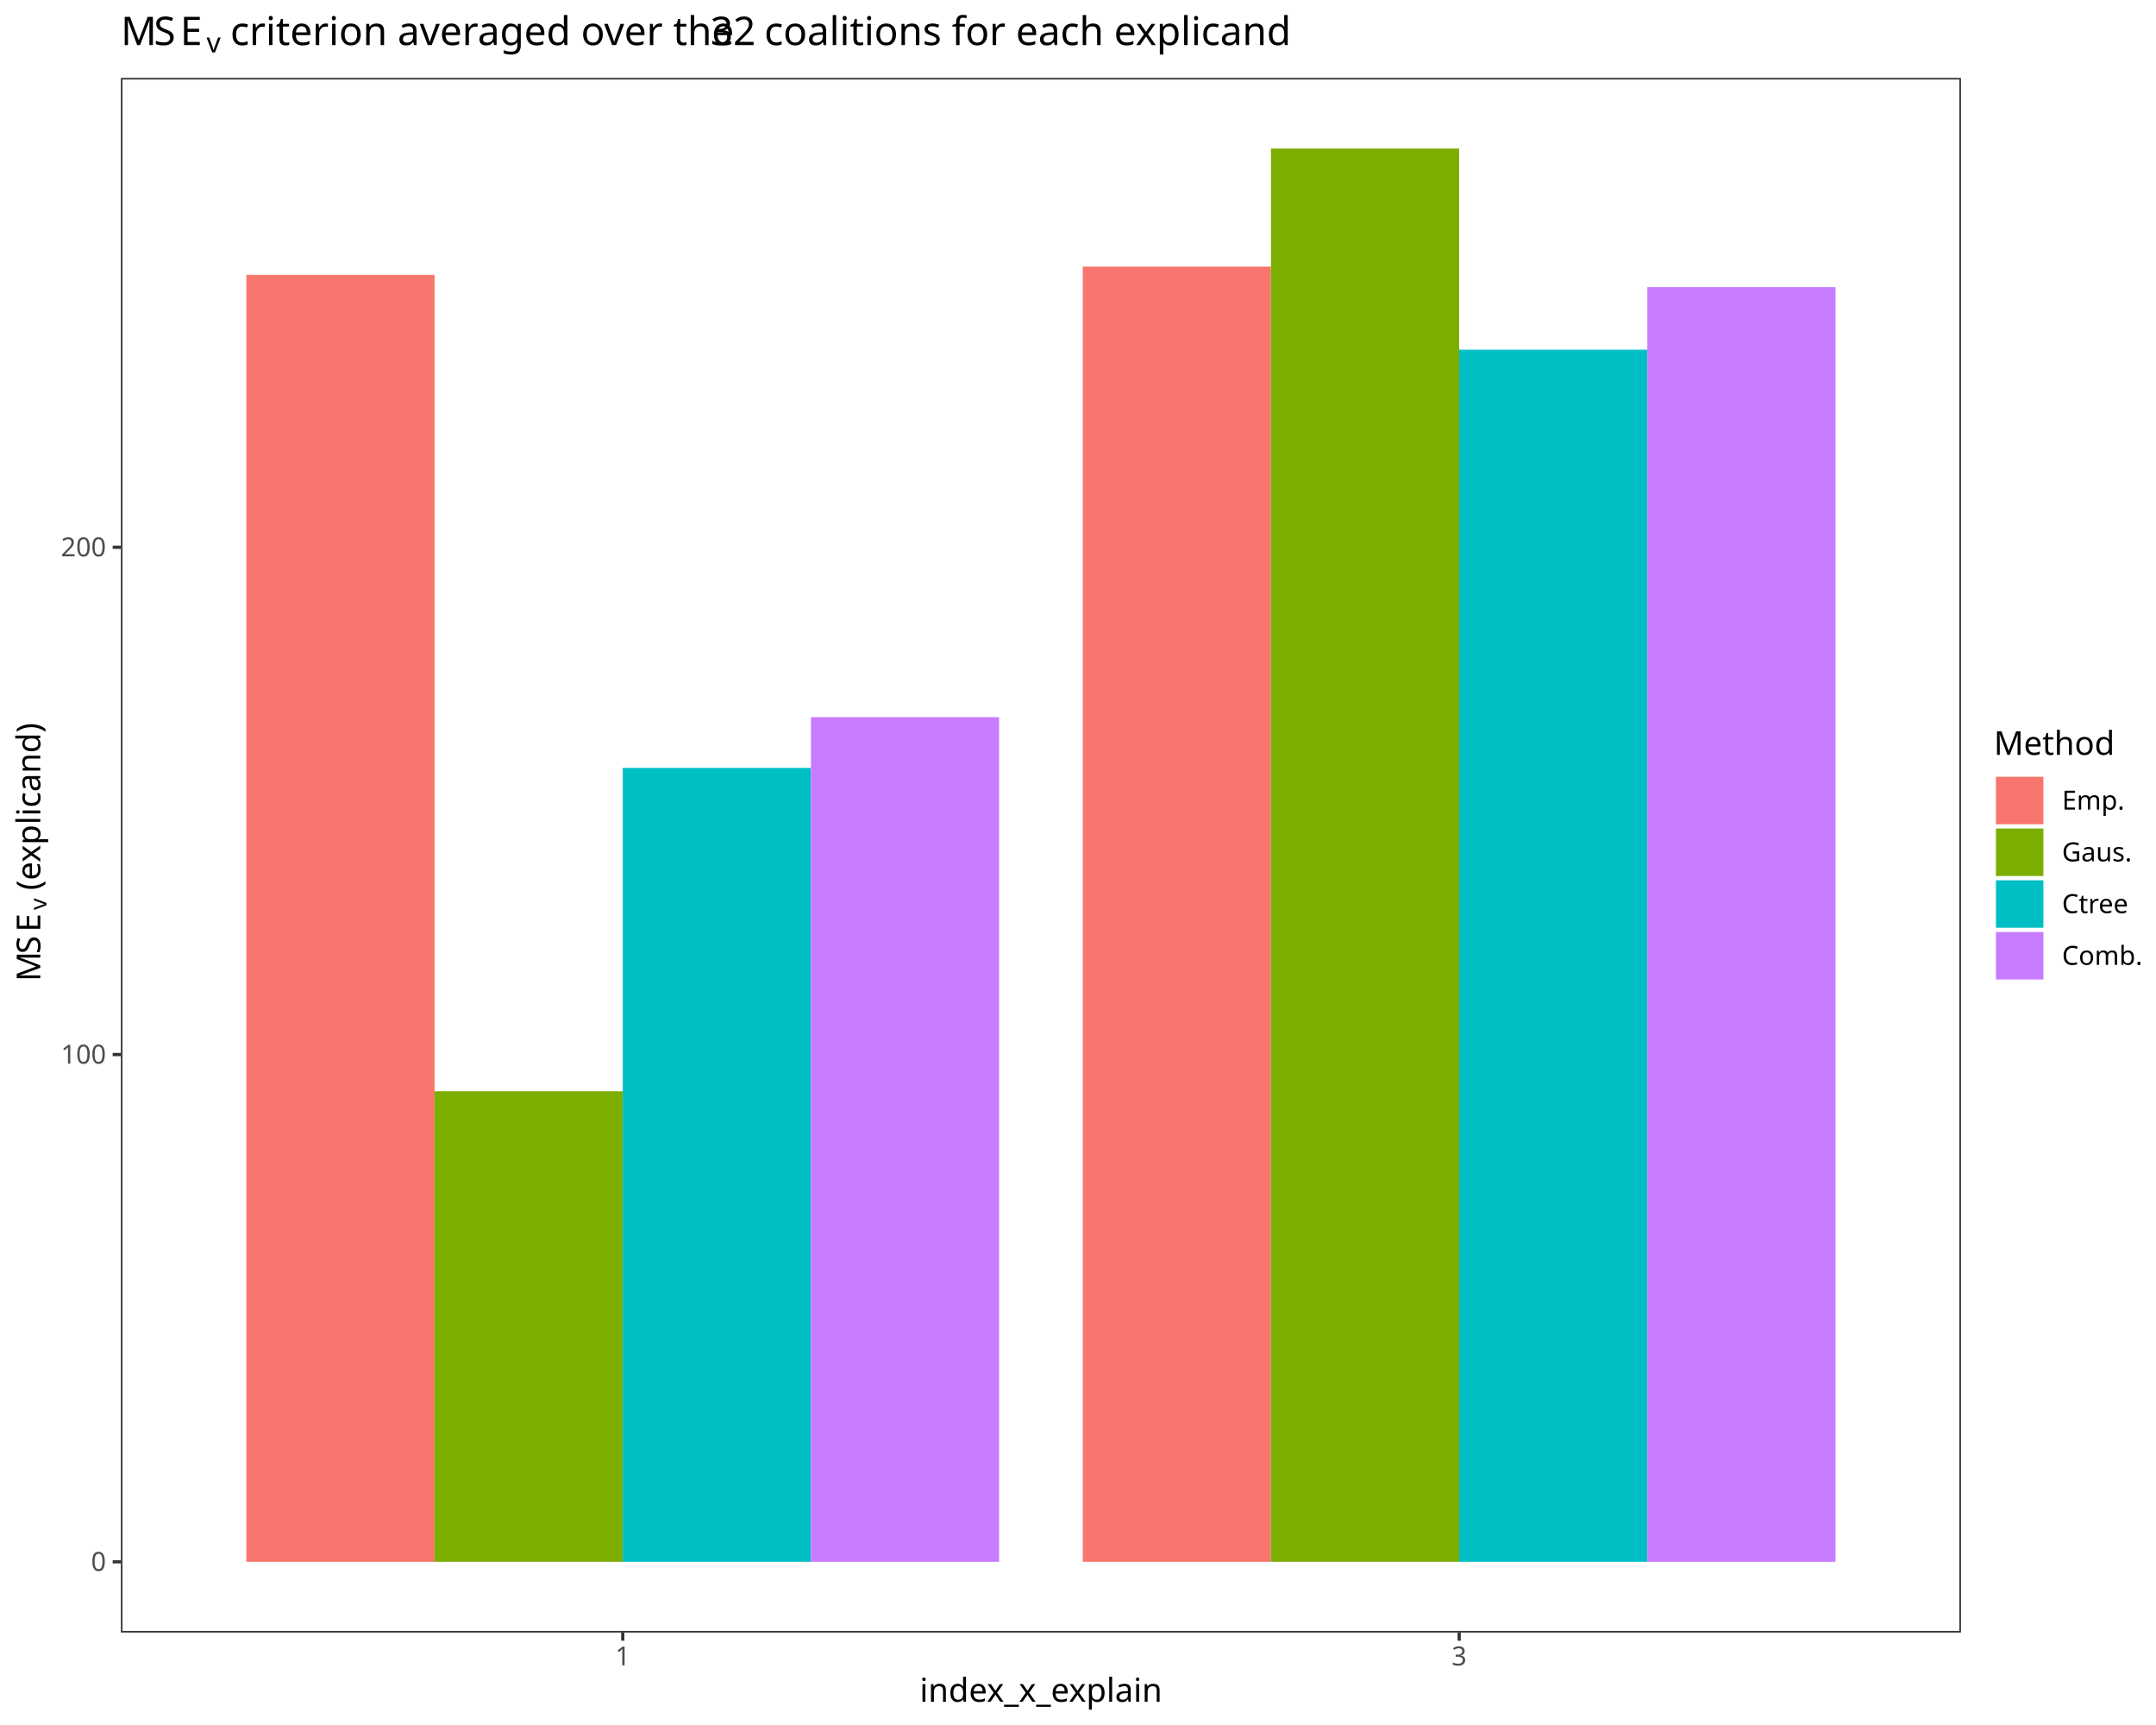
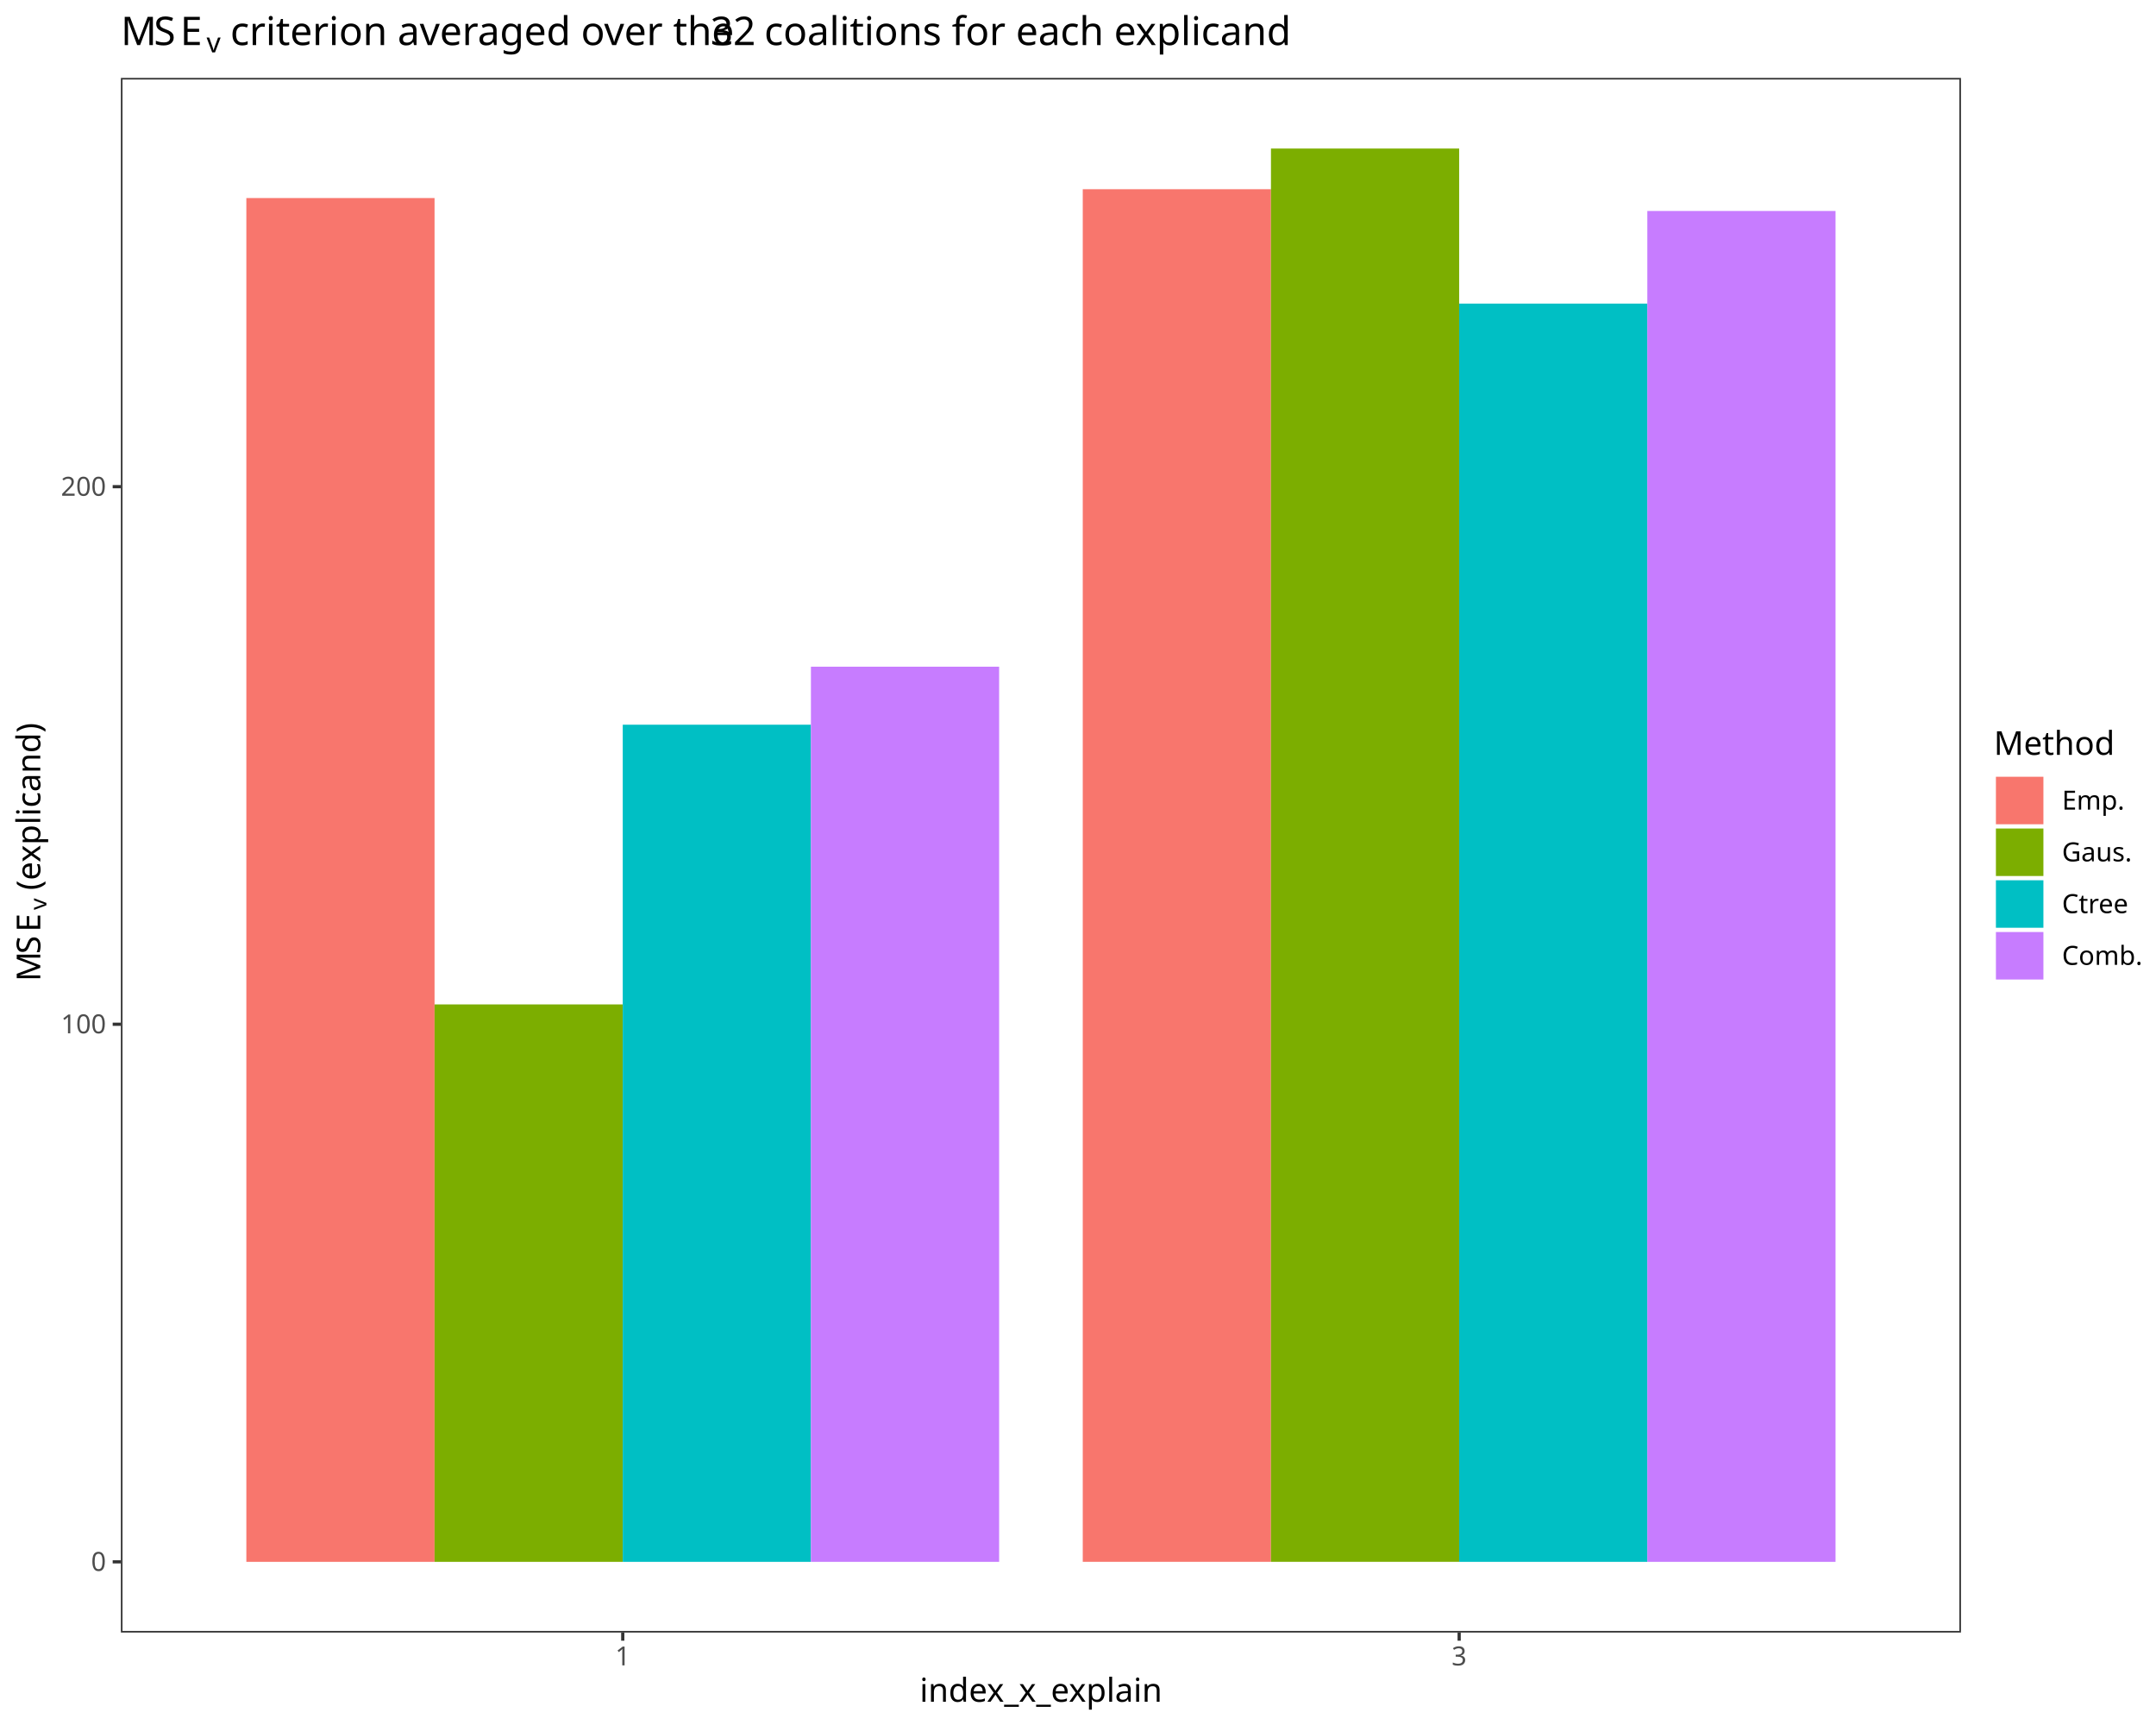
<svg xmlns="http://www.w3.org/2000/svg" class="svglite" data-engine-version="2.0" width="720.00pt" height="576.00pt" viewBox="0 0 720.00 576.00">
  <defs>
    <style type="text/css">
    .svglite line, .svglite polyline, .svglite polygon, .svglite path, .svglite rect, .svglite circle {
      fill: none;
      stroke: #000000;
      stroke-linecap: round;
      stroke-linejoin: round;
      stroke-miterlimit: 10.00;
    }
  </style>
  </defs>
  <rect width="100%" height="100%" style="stroke: none; fill: #FFFFFF;" />
  <defs>
    <clipPath id="cpMC4wMHw3MjAuMDB8MC4wMHw1NzYuMDA=">
      <rect x="0.00" y="0.00" width="720.00" height="576.00" />
    </clipPath>
  </defs>
  <g clip-path="url(#cpMC4wMHw3MjAuMDB8MC4wMHw1NzYuMDA=)">
    <rect x="0.00" y="0.00" width="720.00" height="576.00" style="stroke-width: 1.07; stroke: #FFFFFF; fill: #FFFFFF;" />
  </g>
  <defs>
    <clipPath id="cpNDAuMzd8NjU0Ljg4fDI2LjAxfDU0NS4xMQ==">
      <rect x="40.37" y="26.01" width="614.50" height="519.11" />
    </clipPath>
  </defs>
  <g clip-path="url(#cpNDAuMzd8NjU0Ljg4fDI2LjAxfDU0NS4xMQ==)">
    <rect x="40.37" y="26.01" width="614.50" height="519.11" style="stroke-width: 1.07; stroke: none; fill: #FFFFFF;" />
-     <rect x="82.27" y="91.79" width="62.85" height="429.72" style="stroke-width: 1.07; stroke: none; stroke-linecap: butt; stroke-linejoin: miter; fill: #F8766D;" />
-     <rect x="361.59" y="89.01" width="62.85" height="432.50" style="stroke-width: 1.07; stroke: none; stroke-linecap: butt; stroke-linejoin: miter; fill: #F8766D;" />
-     <rect x="145.12" y="364.38" width="62.85" height="157.13" style="stroke-width: 1.07; stroke: none; stroke-linecap: butt; stroke-linejoin: miter; fill: #7CAE00;" />
+     <rect x="82.27" y="66.13" width="62.85" height="455.39" style="stroke-width: 1.07; stroke: none; stroke-linecap: butt; stroke-linejoin: miter; fill: #F8766D;" />
+     <rect x="361.59" y="63.18" width="62.85" height="458.33" style="stroke-width: 1.07; stroke: none; stroke-linecap: butt; stroke-linejoin: miter; fill: #F8766D;" />
+     <rect x="145.12" y="335.39" width="62.85" height="186.13" style="stroke-width: 1.07; stroke: none; stroke-linecap: butt; stroke-linejoin: miter; fill: #7CAE00;" />
    <rect x="424.44" y="49.60" width="62.85" height="471.91" style="stroke-width: 1.07; stroke: none; stroke-linecap: butt; stroke-linejoin: miter; fill: #7CAE00;" />
-     <rect x="207.97" y="256.41" width="62.85" height="265.11" style="stroke-width: 1.07; stroke: none; stroke-linecap: butt; stroke-linejoin: miter; fill: #00BFC4;" />
-     <rect x="487.29" y="116.77" width="62.85" height="404.75" style="stroke-width: 1.07; stroke: none; stroke-linecap: butt; stroke-linejoin: miter; fill: #00BFC4;" />
-     <rect x="270.81" y="239.46" width="62.85" height="282.06" style="stroke-width: 1.07; stroke: none; stroke-linecap: butt; stroke-linejoin: miter; fill: #C77CFF;" />
-     <rect x="550.13" y="95.87" width="62.85" height="425.65" style="stroke-width: 1.07; stroke: none; stroke-linecap: butt; stroke-linejoin: miter; fill: #C77CFF;" />
+     <rect x="207.97" y="241.99" width="62.85" height="279.53" style="stroke-width: 1.07; stroke: none; stroke-linecap: butt; stroke-linejoin: miter; fill: #00BFC4;" />
+     <rect x="487.29" y="101.39" width="62.85" height="420.13" style="stroke-width: 1.07; stroke: none; stroke-linecap: butt; stroke-linejoin: miter; fill: #00BFC4;" />
+     <rect x="270.81" y="222.62" width="62.85" height="298.90" style="stroke-width: 1.07; stroke: none; stroke-linecap: butt; stroke-linejoin: miter; fill: #C77CFF;" />
+     <rect x="550.13" y="70.45" width="62.85" height="451.07" style="stroke-width: 1.07; stroke: none; stroke-linecap: butt; stroke-linejoin: miter; fill: #C77CFF;" />
    <rect x="40.37" y="26.01" width="614.50" height="519.11" style="stroke-width: 1.07; stroke: #333333;" />
  </g>
  <g clip-path="url(#cpMC4wMHw3MjAuMDB8MC4wMHw1NzYuMDA=)">
    <text x="35.44" y="524.54" text-anchor="end" style="font-size: 8.80px; fill: #4D4D4D; font-family: sans;" textLength="4.89px" lengthAdjust="spacingAndGlyphs">0</text>
-     <text x="35.44" y="355.16" text-anchor="end" style="font-size: 8.80px; fill: #4D4D4D; font-family: sans;" textLength="14.68px" lengthAdjust="spacingAndGlyphs">100</text>
-     <text x="35.44" y="185.77" text-anchor="end" style="font-size: 8.80px; fill: #4D4D4D; font-family: sans;" textLength="14.68px" lengthAdjust="spacingAndGlyphs">200</text>
+     <text x="35.44" y="345.04" text-anchor="end" style="font-size: 8.80px; fill: #4D4D4D; font-family: sans;" textLength="14.68px" lengthAdjust="spacingAndGlyphs">100</text>
+     <text x="35.44" y="165.54" text-anchor="end" style="font-size: 8.80px; fill: #4D4D4D; font-family: sans;" textLength="14.68px" lengthAdjust="spacingAndGlyphs">200</text>
    <polyline points="37.63,521.52 40.37,521.52 " style="stroke-width: 1.07; stroke: #333333; stroke-linecap: butt;" />
-     <polyline points="37.63,352.13 40.37,352.13 " style="stroke-width: 1.07; stroke: #333333; stroke-linecap: butt;" />
-     <polyline points="37.63,182.74 40.37,182.74 " style="stroke-width: 1.07; stroke: #333333; stroke-linecap: butt;" />
+     <polyline points="37.63,342.01 40.37,342.01 " style="stroke-width: 1.07; stroke: #333333; stroke-linecap: butt;" />
+     <polyline points="37.63,162.51 40.37,162.51 " style="stroke-width: 1.07; stroke: #333333; stroke-linecap: butt;" />
    <polyline points="207.97,547.85 207.97,545.11 " style="stroke-width: 1.07; stroke: #333333; stroke-linecap: butt;" />
    <polyline points="487.29,547.85 487.29,545.11 " style="stroke-width: 1.07; stroke: #333333; stroke-linecap: butt;" />
    <text x="207.97" y="556.10" text-anchor="middle" style="font-size: 8.80px; fill: #4D4D4D; font-family: sans;" textLength="4.89px" lengthAdjust="spacingAndGlyphs">1</text>
    <text x="487.29" y="556.10" text-anchor="middle" style="font-size: 8.80px; fill: #4D4D4D; font-family: sans;" textLength="4.89px" lengthAdjust="spacingAndGlyphs">3</text>
    <text x="347.63" y="568.24" text-anchor="middle" style="font-size: 11.00px; font-family: sans;" textLength="78.90px" lengthAdjust="spacingAndGlyphs">index_x_explain</text>
    <text transform="translate(13.45,327.69) rotate(-90)" style="font-size: 11.00px; font-family: sans;" textLength="9.17px" lengthAdjust="spacingAndGlyphs">M</text>
    <text transform="translate(13.45,318.52) rotate(-90)" style="font-size: 11.00px; font-family: sans;" textLength="7.34px" lengthAdjust="spacingAndGlyphs">S</text>
    <text transform="translate(13.45,311.18) rotate(-90)" style="font-size: 11.00px; font-family: sans;" textLength="7.34px" lengthAdjust="spacingAndGlyphs">E</text>
    <text transform="translate(15.49,303.84) rotate(-90)" style="font-size: 7.70px; font-family: sans;" textLength="3.85px" lengthAdjust="spacingAndGlyphs">v</text>
    <text transform="translate(13.45,299.99) rotate(-90)" style="font-size: 11.00px; font-family: sans;" textLength="2.75px" lengthAdjust="spacingAndGlyphs"> </text>
    <text transform="translate(13.45,297.24) rotate(-90)" style="font-size: 11.00px; font-family: sans;" textLength="53.81px" lengthAdjust="spacingAndGlyphs">(explicand)</text>
    <rect x="665.84" y="243.33" width="48.68" height="84.45" style="stroke-width: 1.07; stroke: none; fill: #FFFFFF;" />
    <text x="665.84" y="252.05" style="font-size: 11.00px; font-family: sans;" textLength="36.70px" lengthAdjust="spacingAndGlyphs">Method</text>
    <rect x="665.84" y="258.67" width="17.28" height="17.28" style="stroke-width: 1.07; stroke: none; fill: #FFFFFF;" />
    <rect x="666.54" y="259.37" width="15.86" height="15.86" style="stroke-width: 1.07; stroke: none; stroke-linecap: butt; stroke-linejoin: miter; fill: #F8766D;" />
    <rect x="665.84" y="275.95" width="17.28" height="17.28" style="stroke-width: 1.07; stroke: none; fill: #FFFFFF;" />
    <rect x="666.54" y="276.65" width="15.86" height="15.86" style="stroke-width: 1.07; stroke: none; stroke-linecap: butt; stroke-linejoin: miter; fill: #7CAE00;" />
    <rect x="665.84" y="293.23" width="17.28" height="17.28" style="stroke-width: 1.07; stroke: none; fill: #FFFFFF;" />
    <rect x="666.54" y="293.93" width="15.86" height="15.86" style="stroke-width: 1.07; stroke: none; stroke-linecap: butt; stroke-linejoin: miter; fill: #00BFC4;" />
    <rect x="665.84" y="310.51" width="17.28" height="17.28" style="stroke-width: 1.07; stroke: none; fill: #FFFFFF;" />
    <rect x="666.54" y="311.21" width="15.86" height="15.86" style="stroke-width: 1.07; stroke: none; stroke-linecap: butt; stroke-linejoin: miter; fill: #C77CFF;" />
    <text x="688.60" y="270.33" style="font-size: 8.80px; font-family: sans;" textLength="20.54px" lengthAdjust="spacingAndGlyphs">Emp.</text>
    <text x="688.60" y="287.61" style="font-size: 8.80px; font-family: sans;" textLength="23.49px" lengthAdjust="spacingAndGlyphs">Gaus.</text>
    <text x="688.60" y="304.89" style="font-size: 8.80px; font-family: sans;" textLength="21.52px" lengthAdjust="spacingAndGlyphs">Ctree</text>
    <text x="688.60" y="322.17" style="font-size: 8.80px; font-family: sans;" textLength="25.92px" lengthAdjust="spacingAndGlyphs">Comb.</text>
    <text x="40.37" y="15.05" style="font-size: 13.20px; font-family: sans;" textLength="11.00px" lengthAdjust="spacingAndGlyphs">M</text>
    <text x="51.38" y="15.05" style="font-size: 13.20px; font-family: sans;" textLength="8.81px" lengthAdjust="spacingAndGlyphs">S</text>
    <text x="60.18" y="15.05" style="font-size: 13.20px; font-family: sans;" textLength="8.81px" lengthAdjust="spacingAndGlyphs">E</text>
    <text x="68.99" y="17.49" style="font-size: 9.24px; font-family: sans;" textLength="4.62px" lengthAdjust="spacingAndGlyphs">v</text>
    <text x="73.61" y="15.05" style="font-size: 13.20px; font-family: sans;" textLength="3.30px" lengthAdjust="spacingAndGlyphs"> </text>
    <text x="76.92" y="15.05" style="font-size: 13.20px; font-family: sans;" textLength="157.04px" lengthAdjust="spacingAndGlyphs">criterion averaged over the</text>
    <text x="233.95" y="15.05" style="font-size: 13.20px; font-family: sans;" textLength="3.30px" lengthAdjust="spacingAndGlyphs"> </text>
    <text x="237.26" y="15.05" style="font-size: 13.20px; font-family: sans;" textLength="14.68px" lengthAdjust="spacingAndGlyphs">32</text>
    <text x="251.94" y="15.05" style="font-size: 13.20px; font-family: sans;" textLength="3.30px" lengthAdjust="spacingAndGlyphs"> </text>
    <text x="255.24" y="15.05" style="font-size: 13.20px; font-family: sans;" textLength="165.85px" lengthAdjust="spacingAndGlyphs">coalitions for each explicand</text>
  </g>
</svg>
